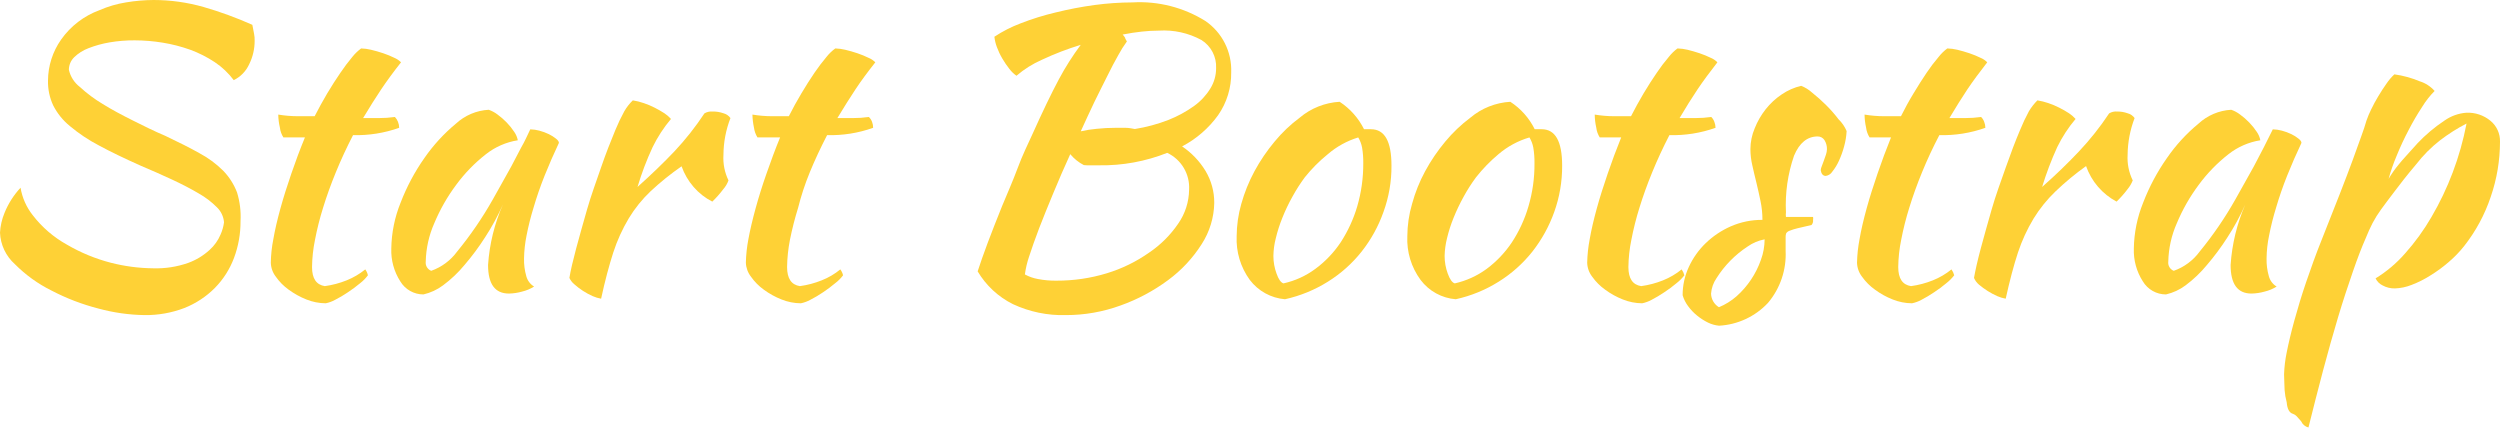
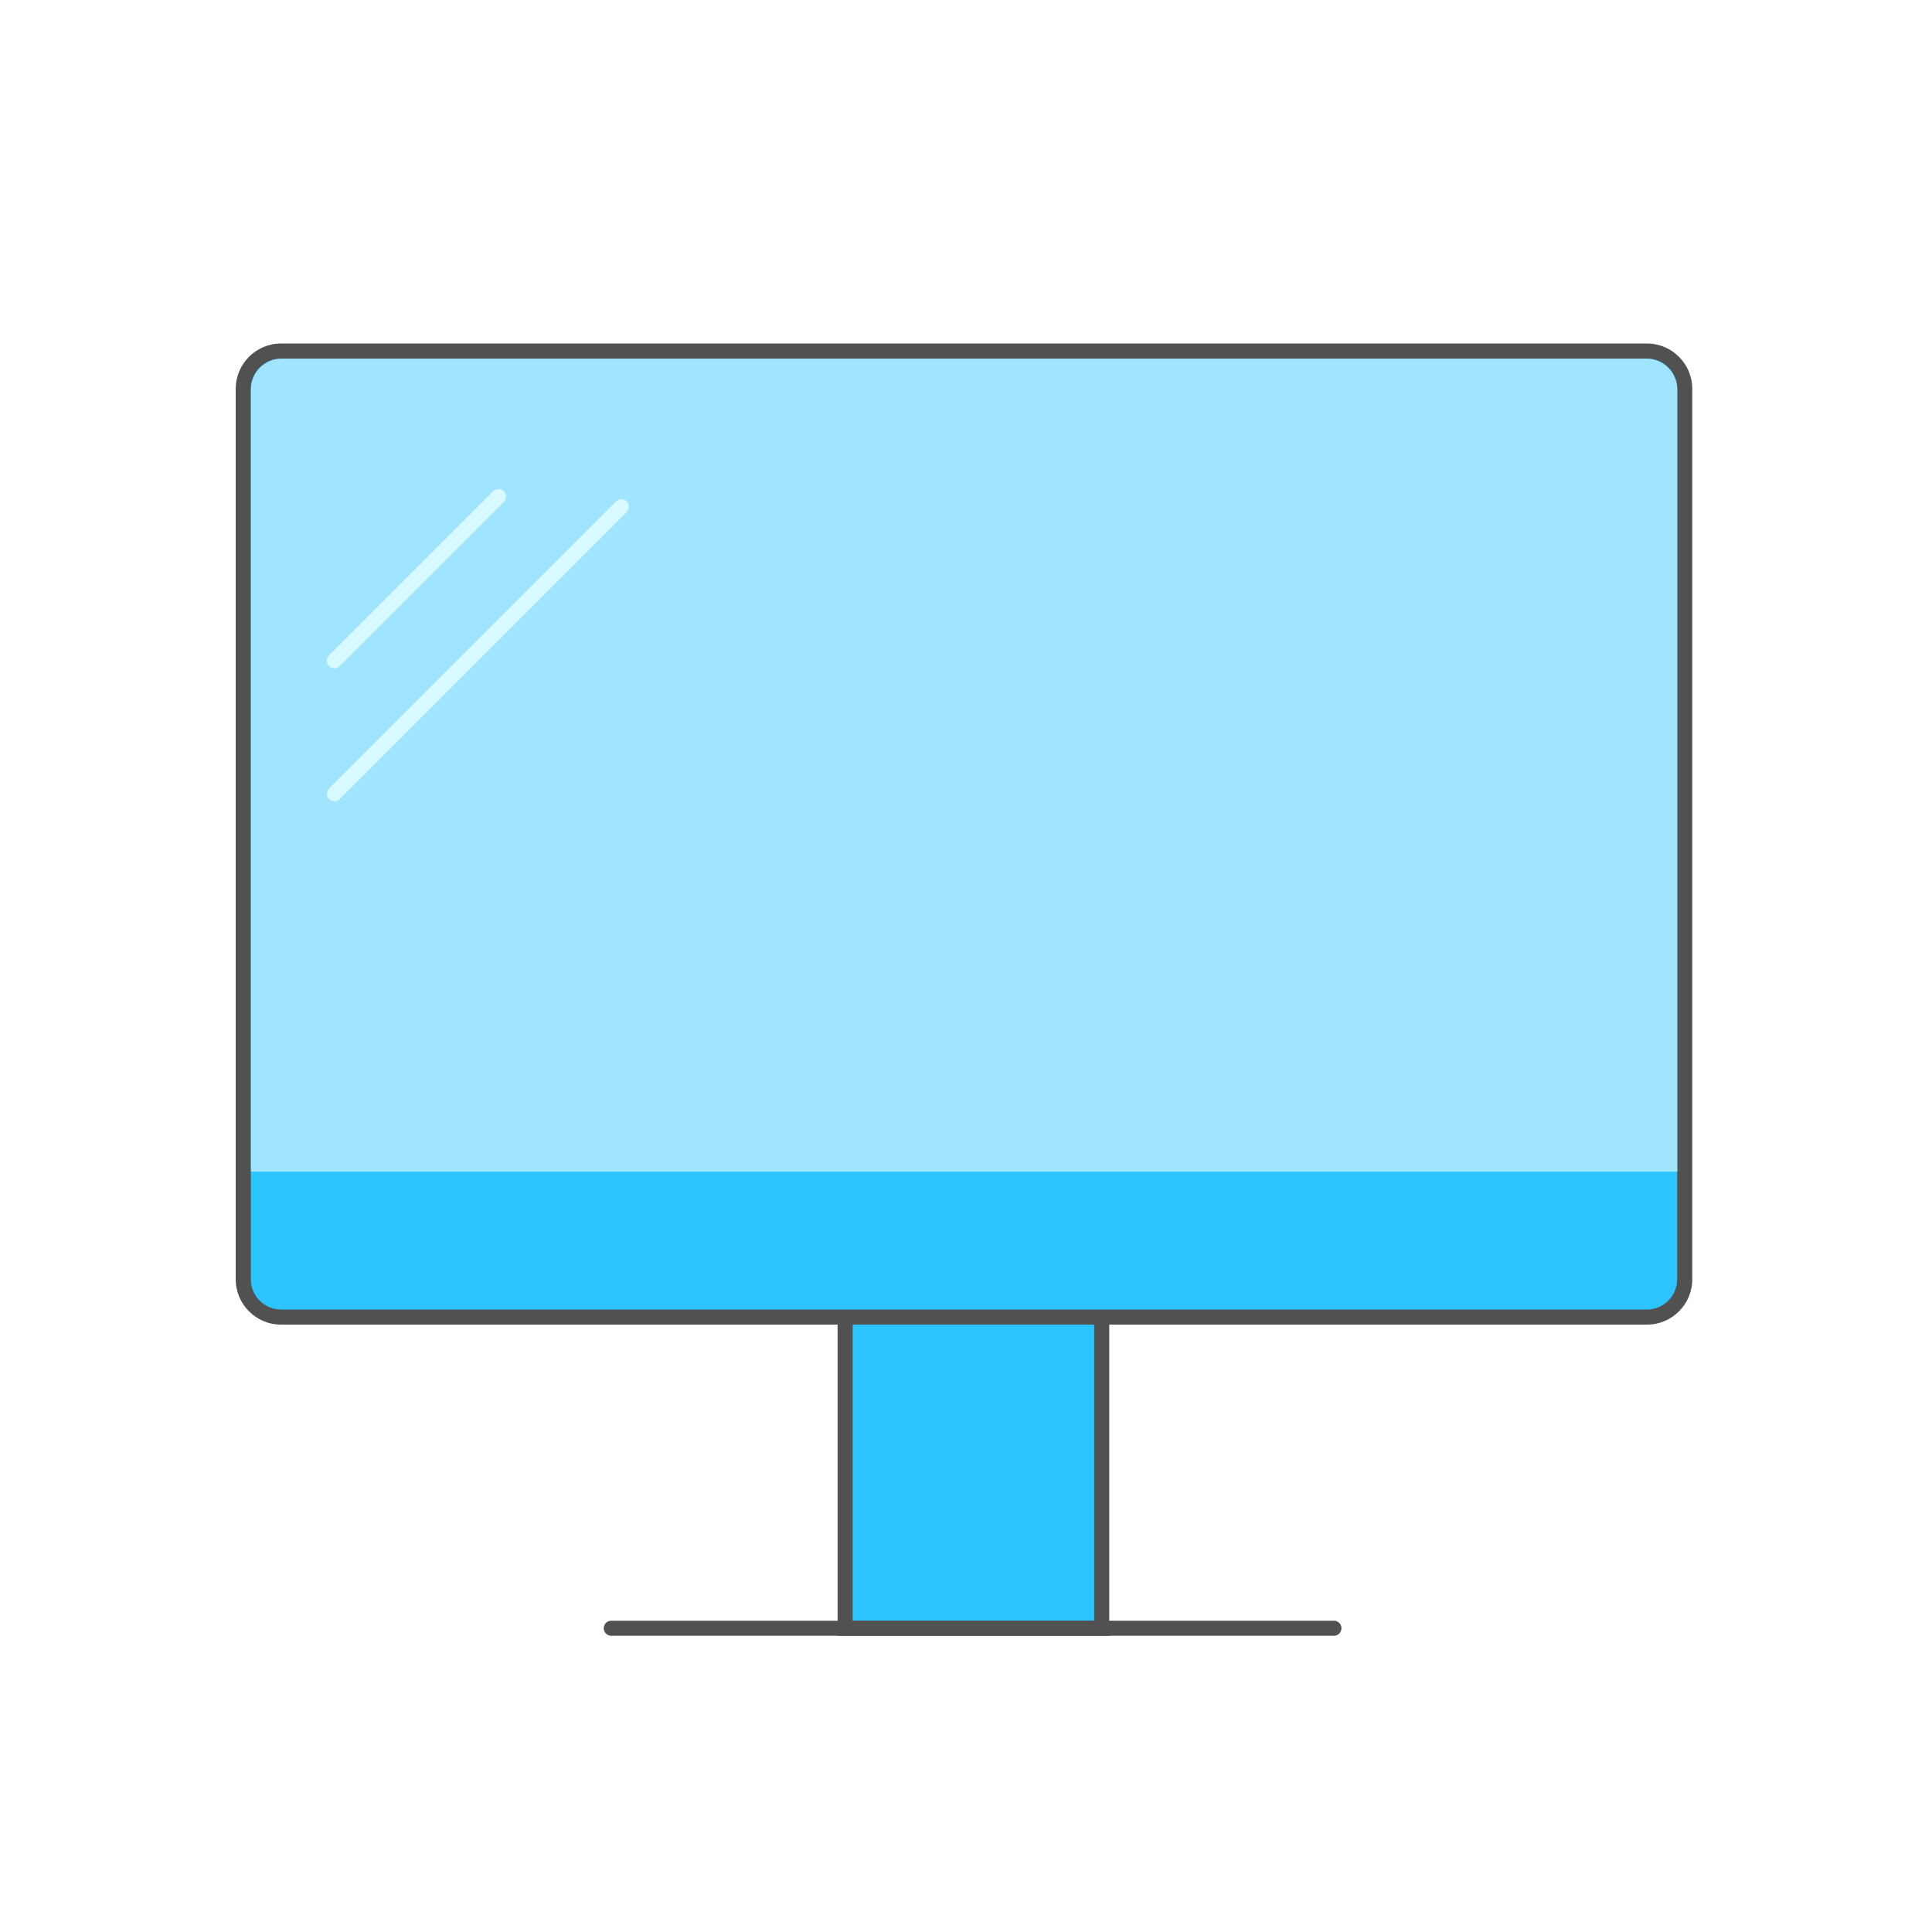
- <svg xmlns="http://www.w3.org/2000/svg" viewBox="0 0 228.66 39.08">
-   <style>.cls-1{fill:#fed136;}</style>
-   <path class="cls-1" d="M23.08,15.17c.07.4.13.68.16.83a2.66,2.66,0,0,1,.05.62,4.76,4.76,0,0,1-.51,2.18,3,3,0,0,1-1.4,1.43,7.12,7.12,0,0,0-1.73-1.64,10.8,10.8,0,0,0-2.25-1.14,14.23,14.23,0,0,0-2.53-.65,16,16,0,0,0-2.55-.21,13,13,0,0,0-2.32.19,9.91,9.91,0,0,0-1.91.53,3.79,3.79,0,0,0-1.31.83,1.61,1.61,0,0,0-.48,1.14,2.73,2.73,0,0,0,1,1.57,12.76,12.76,0,0,0,2.09,1.56c.82.51,1.74,1,2.74,1.5s2,1,3,1.42c1.2.57,2.24,1.09,3.11,1.58a9.31,9.31,0,0,1,2.16,1.59,5.83,5.83,0,0,1,1.28,2A7.5,7.5,0,0,1,22,33.12a9.43,9.43,0,0,1-.6,3.38,7.84,7.84,0,0,1-1.75,2.74,8.21,8.21,0,0,1-2.78,1.83,9.85,9.85,0,0,1-3.65.65A17,17,0,0,1,9,41.12a20,20,0,0,1-4.3-1.65,12.61,12.61,0,0,1-3.33-2.4A4.09,4.09,0,0,1,0,34.18a5.48,5.48,0,0,1,.41-1.8,7.5,7.5,0,0,1,1.47-2.31A5.49,5.49,0,0,0,3,32.59a10.14,10.14,0,0,0,3.13,2.69,15.79,15.79,0,0,0,4,1.65,16.23,16.23,0,0,0,3.87.51,8.83,8.83,0,0,0,3.23-.5,5.89,5.89,0,0,0,1.94-1.18,3.94,3.94,0,0,0,1-1.4,4,4,0,0,0,.32-1.13,2.14,2.14,0,0,0-.65-1.37,7.65,7.65,0,0,0-1.67-1.27c-.69-.41-1.5-.83-2.42-1.26s-1.88-.85-2.87-1.27c-1.48-.66-2.77-1.28-3.84-1.86a14.83,14.83,0,0,1-2.65-1.77,5.88,5.88,0,0,1-1.53-1.9,5.1,5.1,0,0,1-.47-2.26,6.57,6.57,0,0,1,1.2-3.75A7.41,7.41,0,0,1,9.1,13.83a10,10,0,0,1,2.42-.71,15.83,15.83,0,0,1,2.53-.22,16.76,16.76,0,0,1,4.57.64A34.29,34.29,0,0,1,23.08,15.17Z" transform="translate(0 -12.9)" />
-   <path class="cls-1" d="M25.92,25.47a2.16,2.16,0,0,1-.32-.9,5.75,5.75,0,0,1-.15-1.19,11.13,11.13,0,0,0,1.77.15h1.56c.36-.7.74-1.4,1.15-2.09s.82-1.32,1.21-1.89a17.57,17.57,0,0,1,1.09-1.45,4.35,4.35,0,0,1,.8-.77,4.29,4.29,0,0,1,.9.12c.37.09.74.19,1.12.32s.72.27,1,.41a1.89,1.89,0,0,1,.63.42c-.71.9-1.31,1.72-1.82,2.48s-1.06,1.64-1.65,2.62h1.44a10.58,10.58,0,0,0,1.47-.1,1.28,1.28,0,0,1,.28.44,1.5,1.5,0,0,1,.11.55,11.71,11.71,0,0,1-4.22.67c-.59,1.14-1.11,2.27-1.57,3.39s-.85,2.21-1.17,3.25a26.36,26.36,0,0,0-.74,2.94,13.17,13.17,0,0,0-.27,2.49q0,1.56,1.17,1.74a8.46,8.46,0,0,0,2-.53,6.68,6.68,0,0,0,1.7-1,1.42,1.42,0,0,1,.24.54,3.7,3.7,0,0,1-.72.73,12.51,12.51,0,0,1-1.12.83,10.47,10.47,0,0,1-1.17.69,3,3,0,0,1-.85.31,4.85,4.85,0,0,1-1.77-.35,7.38,7.38,0,0,1-1.61-.89,4.93,4.93,0,0,1-1.18-1.19,2.19,2.19,0,0,1-.46-1.29,11.94,11.94,0,0,1,.23-2.14c.15-.87.37-1.8.65-2.82s.62-2.08,1-3.19.79-2.21,1.24-3.3Z" transform="translate(0 -12.9)" />
-   <path class="cls-1" d="M48.5,24.73a3.45,3.45,0,0,1,.83.12,4.92,4.92,0,0,1,.87.32,3.48,3.48,0,0,1,.65.41q.27.21.27.39c-.47,1-.91,2-1.31,3s-.74,2-1,2.89a24.37,24.37,0,0,0-.65,2.58,11.63,11.63,0,0,0-.23,2.09,5.4,5.4,0,0,0,.21,1.64,1.58,1.58,0,0,0,.71.94,3.64,3.64,0,0,1-1.1.46,4.72,4.72,0,0,1-1.2.18c-1.28,0-1.91-.87-1.91-2.62A16.45,16.45,0,0,1,46,31.6a21.14,21.14,0,0,1-1.63,3,22.3,22.3,0,0,1-1.87,2.52A11.21,11.21,0,0,1,40.52,39a4.79,4.79,0,0,1-1.79.83,2.46,2.46,0,0,1-2.12-1.2,5.2,5.2,0,0,1-.82-3,11.6,11.6,0,0,1,.85-4.19,18.86,18.86,0,0,1,2.18-4.09,15.66,15.66,0,0,1,2.88-3.14,4.81,4.81,0,0,1,3-1.27,2.89,2.89,0,0,1,.8.43,6.43,6.43,0,0,1,.85.74,5.91,5.91,0,0,1,.69.86,2,2,0,0,1,.32.76A6.31,6.31,0,0,0,44.45,27a14.3,14.3,0,0,0-2.73,2.81,16.49,16.49,0,0,0-2,3.51,9.17,9.17,0,0,0-.78,3.5.8.8,0,0,0,.5.85,5,5,0,0,0,2.37-1.76,33.44,33.44,0,0,0,3.26-4.76l.79-1.41c.3-.52.6-1.07.91-1.63l.9-1.72C48,25.83,48.24,25.27,48.5,24.73Z" transform="translate(0 -12.9)" />
-   <path class="cls-1" d="M52.08,38.32c.11-.68.32-1.58.62-2.7s.64-2.32,1-3.58.83-2.53,1.27-3.81.89-2.42,1.31-3.43a17,17,0,0,1,.82-1.72,4.49,4.49,0,0,1,.78-1,5.82,5.82,0,0,1,1,.25,7.17,7.17,0,0,1,1,.42,10.06,10.06,0,0,1,.89.51,3,3,0,0,1,.6.52,12.47,12.47,0,0,0-1.68,2.58A26.67,26.67,0,0,0,58.31,30q1.9-1.7,3.38-3.26a26,26,0,0,0,2.74-3.47,1.24,1.24,0,0,1,.74-.17,2.8,2.8,0,0,1,1,.16,1.13,1.13,0,0,1,.64.44,9.39,9.39,0,0,0-.64,3.36,4.67,4.67,0,0,0,.46,2.34,2.52,2.52,0,0,1-.48.81,9.48,9.48,0,0,1-1,1.13A5.64,5.64,0,0,1,63.44,30a5.85,5.85,0,0,1-1.1-1.89,25,25,0,0,0-2.83,2.28,11.89,11.89,0,0,0-2,2.48A15.33,15.33,0,0,0,56.09,36c-.38,1.18-.76,2.59-1.11,4.22a3.32,3.32,0,0,1-.76-.23,6.46,6.46,0,0,1-.89-.48,6.29,6.29,0,0,1-.79-.6A1.65,1.65,0,0,1,52.08,38.32Z" transform="translate(0 -12.9)" />
-   <path class="cls-1" d="M69.28,25.47a2.31,2.31,0,0,1-.32-.9,6.42,6.42,0,0,1-.14-1.19,11.13,11.13,0,0,0,1.77.15h1.56c.35-.7.74-1.4,1.15-2.09s.81-1.32,1.2-1.89a17.48,17.48,0,0,1,1.1-1.45,4.05,4.05,0,0,1,.8-.77,4.46,4.46,0,0,1,.9.12c.37.09.74.19,1.12.32s.72.27,1,.41a1.85,1.85,0,0,1,.64.42c-.71.9-1.32,1.72-1.82,2.48s-1.06,1.64-1.65,2.62H78a10.37,10.37,0,0,0,1.47-.1,1.17,1.17,0,0,1,.29.44,1.49,1.49,0,0,1,.1.55,11.62,11.62,0,0,1-4.21.67c-.59,1.14-1.12,2.27-1.58,3.39S73.26,30.86,73,31.9a28.93,28.93,0,0,0-.75,2.94,14,14,0,0,0-.26,2.49q0,1.56,1.17,1.74a8.38,8.38,0,0,0,2-.53,6.35,6.35,0,0,0,1.7-1,1.47,1.47,0,0,1,.25.54,3.53,3.53,0,0,1-.73.73,12.33,12.33,0,0,1-1.11.83,10.47,10.47,0,0,1-1.17.69,3.1,3.1,0,0,1-.85.31,4.85,4.85,0,0,1-1.77-.35,7.16,7.16,0,0,1-1.61-.89,4.93,4.93,0,0,1-1.18-1.19,2.2,2.2,0,0,1-.47-1.29,13,13,0,0,1,.23-2.14c.16-.87.38-1.8.66-2.82s.61-2.08,1-3.19.79-2.21,1.24-3.3Z" transform="translate(0 -12.9)" />
-   <path class="cls-1" d="M112.61,19.52a6.68,6.68,0,0,1-1.2,3.92,9.49,9.49,0,0,1-3.29,2.85,7.24,7.24,0,0,1,2.14,2.24,5.61,5.61,0,0,1,.8,2.93,7.17,7.17,0,0,1-1.15,3.77,12.21,12.21,0,0,1-3.07,3.29,16.72,16.72,0,0,1-4.35,2.32,14.54,14.54,0,0,1-5,.88,10.74,10.74,0,0,1-4.84-1,7.78,7.78,0,0,1-3.23-3q.34-1.06.93-2.64c.39-1,.82-2.16,1.3-3.32s1-2.33,1.43-3.49.94-2.2,1.36-3.12c.9-2,1.7-3.67,2.41-5a24.86,24.86,0,0,1,2-3.15,26.71,26.71,0,0,0-3.54,1.36,9.33,9.33,0,0,0-2.34,1.47,2.91,2.91,0,0,1-.65-.63,8.15,8.15,0,0,1-.64-.94,6.29,6.29,0,0,1-.5-1.05,3.94,3.94,0,0,1-.23-.95,12,12,0,0,1,2.39-1.22,23.75,23.75,0,0,1,3.21-1,33.74,33.74,0,0,1,3.55-.68,26.83,26.83,0,0,1,3.49-.24,11.36,11.36,0,0,1,6.66,1.7A5.44,5.44,0,0,1,112.61,19.52ZM99.13,28a4,4,0,0,1-1.24-1c-.55,1.2-1.06,2.38-1.54,3.54s-.92,2.23-1.3,3.22-.68,1.86-.92,2.59A8.69,8.69,0,0,0,93.74,38a3.87,3.87,0,0,0,1.19.42,8.25,8.25,0,0,0,1.72.15,15.56,15.56,0,0,0,4.6-.68A13.63,13.63,0,0,0,105.11,36a9.93,9.93,0,0,0,2.65-2.64,5.53,5.53,0,0,0,1-3.11,3.51,3.51,0,0,0-2-3.37,16.2,16.2,0,0,1-6.23,1.14h-.76A3.79,3.79,0,0,1,99.13,28ZM106,15.7a14.6,14.6,0,0,0-1.57.09c-.56.06-1.14.15-1.75.27a1.33,1.33,0,0,1,.23.3c0,.1.11.21.16.33a10.77,10.77,0,0,0-.78,1.24c-.31.55-.65,1.18-1,1.9s-.77,1.51-1.19,2.39-.83,1.77-1.25,2.69a10.89,10.89,0,0,1,1.47-.23,16.47,16.47,0,0,1,1.71-.09c.31,0,.61,0,.91,0s.58.06.86.11a15.06,15.06,0,0,0,3.07-.83,10.86,10.86,0,0,0,2.35-1.28A5.48,5.48,0,0,0,110.7,21a3.51,3.51,0,0,0,.53-1.87,2.87,2.87,0,0,0-1.34-2.57A7.22,7.22,0,0,0,106,15.7Z" transform="translate(0 -12.9)" />
-   <path class="cls-1" d="M117.53,40.27a4.51,4.51,0,0,1-3.22-1.77,6.31,6.31,0,0,1-1.2-4,11,11,0,0,1,.42-2.94,14.51,14.51,0,0,1,1.21-3,16.37,16.37,0,0,1,1.84-2.71,13.15,13.15,0,0,1,2.3-2.19,6.21,6.21,0,0,1,3.65-1.45,6.4,6.4,0,0,1,2.23,2.51l.32,0,.31,0c1.26,0,1.88,1.11,1.88,3.33a12.13,12.13,0,0,1-.73,4.23,12.61,12.61,0,0,1-2,3.63,12.09,12.09,0,0,1-3.08,2.75A12.45,12.45,0,0,1,117.53,40.27Zm1.81-11.15a15.33,15.33,0,0,0-1.13,1.77,16.13,16.13,0,0,0-.92,1.93,13,13,0,0,0-.6,1.87,6.79,6.79,0,0,0-.22,1.62,4.65,4.65,0,0,0,.29,1.62c.18.52.4.82.63.89a7.68,7.68,0,0,0,2.92-1.33,9.7,9.7,0,0,0,2.31-2.42,12.49,12.49,0,0,0,1.52-3.3,13.82,13.82,0,0,0,.55-3.93,7.84,7.84,0,0,0-.11-1.45,2.8,2.8,0,0,0-.35-.92A7.71,7.71,0,0,0,121.45,27,13.82,13.82,0,0,0,119.34,29.12Z" transform="translate(0 -12.9)" />
-   <path class="cls-1" d="M133.15,40.27a4.47,4.47,0,0,1-3.22-1.77,6.25,6.25,0,0,1-1.21-4,10.62,10.62,0,0,1,.43-2.94,13.93,13.93,0,0,1,1.2-3,16.37,16.37,0,0,1,1.84-2.71,13.51,13.51,0,0,1,2.3-2.19,6.23,6.23,0,0,1,3.65-1.45,6.33,6.33,0,0,1,2.23,2.51l.32,0,.32,0c1.25,0,1.87,1.11,1.87,3.33a12.36,12.36,0,0,1-.72,4.23,12.87,12.87,0,0,1-2,3.63,12.09,12.09,0,0,1-3.08,2.75A12.39,12.39,0,0,1,133.15,40.27ZM135,29.12a15.33,15.33,0,0,0-1.13,1.77,17.83,17.83,0,0,0-.92,1.93,13,13,0,0,0-.6,1.87,7.34,7.34,0,0,0-.22,1.62,4.65,4.65,0,0,0,.29,1.62c.19.52.4.82.64.89a7.82,7.82,0,0,0,2.92-1.33,9.84,9.84,0,0,0,2.3-2.42,12.18,12.18,0,0,0,1.52-3.3,13.48,13.48,0,0,0,.55-3.93,7.84,7.84,0,0,0-.11-1.45,2.8,2.8,0,0,0-.35-.92A7.71,7.71,0,0,0,137.06,27,14.28,14.28,0,0,0,135,29.12Z" transform="translate(0 -12.9)" />
-   <path class="cls-1" d="M146.32,25.47a2.16,2.16,0,0,1-.32-.9,5.66,5.66,0,0,1-.14-1.19,10.94,10.94,0,0,0,1.77.15h1.55c.36-.7.74-1.4,1.15-2.09s.82-1.32,1.21-1.89a15.52,15.52,0,0,1,1.1-1.45,4.07,4.07,0,0,1,.79-.77,4.46,4.46,0,0,1,.91.12c.36.09.73.19,1.11.32s.72.27,1,.41a1.79,1.79,0,0,1,.63.42c-.7.9-1.31,1.72-1.82,2.48s-1.06,1.64-1.64,2.62h1.43a10.58,10.58,0,0,0,1.47-.1,1.15,1.15,0,0,1,.28.44,1.5,1.5,0,0,1,.11.55,11.67,11.67,0,0,1-4.22.67c-.59,1.14-1.11,2.27-1.57,3.39s-.85,2.21-1.17,3.25a26.36,26.36,0,0,0-.74,2.94,13.17,13.17,0,0,0-.27,2.49q0,1.56,1.17,1.74a8.46,8.46,0,0,0,2-.53,6.51,6.51,0,0,0,1.7-1,1.66,1.66,0,0,1,.25.54,4.13,4.13,0,0,1-.73.73,11.22,11.22,0,0,1-1.12.83,11.36,11.36,0,0,1-1.16.69,3.1,3.1,0,0,1-.85.31,4.85,4.85,0,0,1-1.77-.35,7.16,7.16,0,0,1-1.61-.89,5,5,0,0,1-1.19-1.19,2.19,2.19,0,0,1-.46-1.29,13,13,0,0,1,.23-2.14c.15-.87.37-1.8.65-2.82s.62-2.08,1-3.19.79-2.21,1.23-3.3Z" transform="translate(0 -12.9)" />
-   <path class="cls-1" d="M168.9,24.89a6.59,6.59,0,0,1-.23,1.4,8.34,8.34,0,0,1-.47,1.31,4.63,4.63,0,0,1-.61,1,.84.84,0,0,1-.6.39c-.26,0-.41-.2-.46-.53a1.13,1.13,0,0,1,.09-.34c.06-.15.12-.32.19-.51s.14-.38.2-.57a1.65,1.65,0,0,0,.09-.49,1.51,1.51,0,0,0-.23-.84.73.73,0,0,0-.62-.33c-.95,0-1.67.59-2.16,1.76a13.82,13.82,0,0,0-.74,5.18,1.57,1.57,0,0,0,0,.42h2.48a.85.85,0,0,1,0,.28.59.59,0,0,1-.14.46l-1.29.3a5.39,5.39,0,0,0-.73.23.59.59,0,0,0-.3.23,1,1,0,0,0-.05.33c0,.19,0,.38,0,.57s0,.42,0,.7a6.88,6.88,0,0,1-1.61,4.76,6.61,6.61,0,0,1-4.48,2.09,2.94,2.94,0,0,1-1-.28,5.19,5.19,0,0,1-1-.64,4.54,4.54,0,0,1-.83-.87,3.1,3.1,0,0,1-.5-1,6.11,6.11,0,0,1,.57-2.59,7.21,7.21,0,0,1,1.54-2.17,7.86,7.86,0,0,1,2.3-1.54,7.11,7.11,0,0,1,2.89-.59,8.42,8.42,0,0,0-.18-1.74c-.12-.57-.24-1.12-.37-1.65s-.26-1.06-.37-1.57a6.56,6.56,0,0,1-.18-1.51,4.93,4.93,0,0,1,.39-1.9,7,7,0,0,1,1-1.74,6.42,6.42,0,0,1,1.48-1.37,5.33,5.33,0,0,1,1.77-.78,3.23,3.23,0,0,1,1,.62,14.82,14.82,0,0,1,1.29,1.15,12.13,12.13,0,0,1,1.13,1.29A3.24,3.24,0,0,1,168.9,24.89ZM157.22,41a5.82,5.82,0,0,0,1.61-1,8,8,0,0,0,2.23-3.33,5.54,5.54,0,0,0,.34-1.88,4,4,0,0,0-1.56.66A9.54,9.54,0,0,0,157,38.34a2.86,2.86,0,0,0-.5,1.42A1.5,1.5,0,0,0,157.22,41Z" transform="translate(0 -12.9)" />
-   <path class="cls-1" d="M171,25.47a2.16,2.16,0,0,1-.32-.9,5.66,5.66,0,0,1-.14-1.19,10.94,10.94,0,0,0,1.77.15h1.56c.35-.7.73-1.4,1.15-2.09s.81-1.32,1.2-1.89a15.52,15.52,0,0,1,1.1-1.45,4.07,4.07,0,0,1,.79-.77,4.46,4.46,0,0,1,.91.12c.36.09.73.19,1.11.32s.72.27,1,.41a1.79,1.79,0,0,1,.63.42c-.7.9-1.31,1.72-1.82,2.48s-1.05,1.64-1.64,2.62h1.43a10.58,10.58,0,0,0,1.47-.1,1.15,1.15,0,0,1,.28.44,1.5,1.5,0,0,1,.11.55,11.66,11.66,0,0,1-4.21.67c-.6,1.14-1.12,2.27-1.58,3.39s-.85,2.21-1.17,3.25a26.36,26.36,0,0,0-.74,2.94,13.17,13.17,0,0,0-.27,2.49q0,1.56,1.17,1.74a8.46,8.46,0,0,0,2-.53,6.51,6.51,0,0,0,1.7-1,1.66,1.66,0,0,1,.25.54,4.13,4.13,0,0,1-.73.73,11.22,11.22,0,0,1-1.12.83,11.36,11.36,0,0,1-1.16.69,3.1,3.1,0,0,1-.85.31,4.85,4.85,0,0,1-1.77-.35,7.16,7.16,0,0,1-1.61-.89,5,5,0,0,1-1.19-1.19,2.19,2.19,0,0,1-.46-1.29,13,13,0,0,1,.23-2.14c.15-.87.37-1.8.65-2.82s.62-2.08,1-3.19.79-2.21,1.23-3.3Z" transform="translate(0 -12.9)" />
-   <path class="cls-1" d="M180.55,38.32c.12-.68.32-1.58.62-2.7s.64-2.32,1-3.58.83-2.53,1.28-3.81.88-2.42,1.31-3.43a17.28,17.28,0,0,1,.81-1.72,5.13,5.13,0,0,1,.78-1,6.15,6.15,0,0,1,1,.25,7.54,7.54,0,0,1,1,.42,8.8,8.8,0,0,1,.89.51,3,3,0,0,1,.6.52,12.47,12.47,0,0,0-1.68,2.58A29.42,29.42,0,0,0,186.78,30c1.28-1.13,2.4-2.22,3.38-3.26a26.08,26.08,0,0,0,2.75-3.47,1.22,1.22,0,0,1,.74-.17,2.75,2.75,0,0,1,.95.16,1.13,1.13,0,0,1,.64.44,9.61,9.61,0,0,0-.64,3.36,4.66,4.66,0,0,0,.47,2.34,3,3,0,0,1-.48.81,9.57,9.57,0,0,1-1,1.13,5.88,5.88,0,0,1-2.79-3.25A25.16,25.16,0,0,0,188,30.41a12.57,12.57,0,0,0-2,2.48A15.32,15.32,0,0,0,184.57,36c-.39,1.18-.76,2.59-1.12,4.22a3.47,3.47,0,0,1-.76-.23A7,7,0,0,1,181,38.93,1.65,1.65,0,0,1,180.55,38.32Z" transform="translate(0 -12.9)" />
-   <path class="cls-1" d="M207.88,24.73a3.45,3.45,0,0,1,.83.12,4.92,4.92,0,0,1,.87.32,3.48,3.48,0,0,1,.65.41q.27.21.27.39c-.47,1-.91,2-1.31,3s-.74,2-1,2.89a24.37,24.37,0,0,0-.65,2.58,10.79,10.79,0,0,0-.23,2.09,5.4,5.4,0,0,0,.21,1.64,1.58,1.58,0,0,0,.71.94,3.64,3.64,0,0,1-1.1.46,4.72,4.72,0,0,1-1.2.18c-1.28,0-1.91-.87-1.91-2.62a16.7,16.7,0,0,1,1.34-5.52,21.14,21.14,0,0,1-1.63,3,22.3,22.3,0,0,1-1.87,2.52A11.21,11.21,0,0,1,199.9,39a4.79,4.79,0,0,1-1.79.83,2.46,2.46,0,0,1-2.12-1.2,5.2,5.2,0,0,1-.82-3,11.6,11.6,0,0,1,.85-4.19,18.86,18.86,0,0,1,2.18-4.09,15.37,15.37,0,0,1,2.88-3.14,4.81,4.81,0,0,1,3-1.27,2.89,2.89,0,0,1,.8.43,6.43,6.43,0,0,1,.85.74,5.91,5.91,0,0,1,.69.86,2,2,0,0,1,.32.76A6.31,6.31,0,0,0,203.83,27a14.3,14.3,0,0,0-2.73,2.81,16.49,16.49,0,0,0-2,3.51,9.17,9.17,0,0,0-.78,3.5.8.8,0,0,0,.5.85,5,5,0,0,0,2.37-1.76,33.44,33.44,0,0,0,3.26-4.76l.79-1.41c.3-.52.6-1.07.91-1.63l.9-1.72C207.34,25.83,207.62,25.27,207.88,24.73Z" transform="translate(0 -12.9)" />
-   <path class="cls-1" d="M209.72,50.75c-.33-.09-.52-.45-.57-1.06a5.94,5.94,0,0,1-.19-1.1c0-.42-.05-.91-.05-1.45a11.83,11.83,0,0,1,.24-2c.17-.86.4-1.83.7-2.92s.65-2.26,1.08-3.52.89-2.54,1.41-3.84c.64-1.63,1.19-3,1.67-4.23s.86-2.23,1.18-3.1.58-1.59.78-2.16.36-1,.48-1.45a8.64,8.64,0,0,1,.42-1,13.36,13.36,0,0,1,.66-1.22c.24-.41.5-.8.76-1.17a4.92,4.92,0,0,1,.71-.83,9.44,9.44,0,0,1,2.33.64,3,3,0,0,1,1.35.88,7.92,7.92,0,0,0-1.13,1.44,23.25,23.25,0,0,0-1.24,2.12,25.29,25.29,0,0,0-1.1,2.36,17.08,17.08,0,0,0-.74,2.12,10.32,10.32,0,0,1,.92-1.31c.37-.47,1-1.12,1.73-1.95a14.22,14.22,0,0,1,2.46-2.07,4,4,0,0,1,2-.72,3.23,3.23,0,0,1,2.21.74,2.39,2.39,0,0,1,.87,1.91,15.52,15.52,0,0,1-.85,5.05,15,15,0,0,1-2.44,4.51A10.39,10.39,0,0,1,224,36.84a12.57,12.57,0,0,1-1.7,1.25,9.34,9.34,0,0,1-1.73.87,4.5,4.5,0,0,1-1.52.32,2.24,2.24,0,0,1-1.12-.27,1.36,1.36,0,0,1-.65-.65,11.69,11.69,0,0,0,2.69-2.27,20.19,20.19,0,0,0,2.42-3.34,26.61,26.61,0,0,0,1.95-4.09,27.19,27.19,0,0,0,1.26-4.46,16,16,0,0,0-2.43,1.54A12.33,12.33,0,0,0,221,27.92c-.85,1-1.52,1.87-2,2.51s-.9,1.18-1.22,1.63a10.31,10.31,0,0,0-.78,1.25c-.2.39-.42.87-.65,1.44-.33.75-.72,1.75-1.15,3s-.89,2.62-1.35,4.16-.92,3.17-1.38,4.9-.9,3.47-1.33,5.19a1,1,0,0,1-.67-.57c-.19-.21-.33-.36-.41-.46A.81.81,0,0,0,209.72,50.75Z" transform="translate(0 -12.9)" />
+ <svg xmlns="http://www.w3.org/2000/svg" width="256px" height="256px" viewBox="0 0 1024 1024" class="icon" version="1.1" fill="#000000">
+   <g id="SVGRepo_bgCarrier" stroke-width="0" />
+   <g id="SVGRepo_tracerCarrier" stroke-linecap="round" stroke-linejoin="round" />
+   <g id="SVGRepo_iconCarrier">
+     <path d="M447.934 684h136v179h-136z" fill="#2CC4FE" />
+     <path d="M587.934 867h-144V680h144v187z m-136-8h128V688h-128v171z" fill="#515151" />
+     <path d="M872.934 698.076h-724c-11.046 0-20-8.954-20-20v-472c0-11.046 8.954-20 20-20h724c11.046 0 20 8.954 20 20v472c0 11.046-8.955 20-20 20z" fill="#2CC4FE" />
+     <path d="M872.934 702.076h-724c-13.234 0-24-10.766-24-24v-472c0-13.233 10.766-24 24-24h724c13.234 0 24 10.767 24 24v472c0 13.234-10.767 24-24 24z m-724-512c-8.822 0-16 7.178-16 16v472c0 8.822 7.178 16 16 16h724c8.822 0 16-7.178 16-16v-472c0-8.822-7.178-16-16-16h-724z" fill="#515151" />
+     <path d="M889 621H133V206.538c0-9.092 7.37-16.462 16.462-16.462h723.076c9.092 0 16.462 7.37 16.462 16.462V621z" fill="#A1E4FD" />
+     <path d="M324 863h383" fill="#2CC4FE" />
+     <path d="M707 867H324a4 4 0 0 1 0-8h383a4 4 0 0 1 0 8z" fill="#515151" />
+     <path d="M177.248 350.183l86.995-86.996" fill="#2CC4FE" />
+     <path d="M177.248 354.183a4 4 0 0 1-2.829-6.828l86.996-86.996a4 4 0 0 1 5.657 5.657l-86.996 86.996a3.991 3.991 0 0 1-2.828 1.171z" fill="#D7F9FF" />
+     <path d="M177.248 420.679L329.37 268.557" fill="#2CC4FE" />
+     <path d="M177.248 424.679a4 4 0 0 1-2.829-6.828l152.123-152.123a4 4 0 0 1 5.657 5.657L180.076 423.508a3.987 3.987 0 0 1-2.828 1.171z" fill="#D7F9FF" />
+   </g>
</svg>
